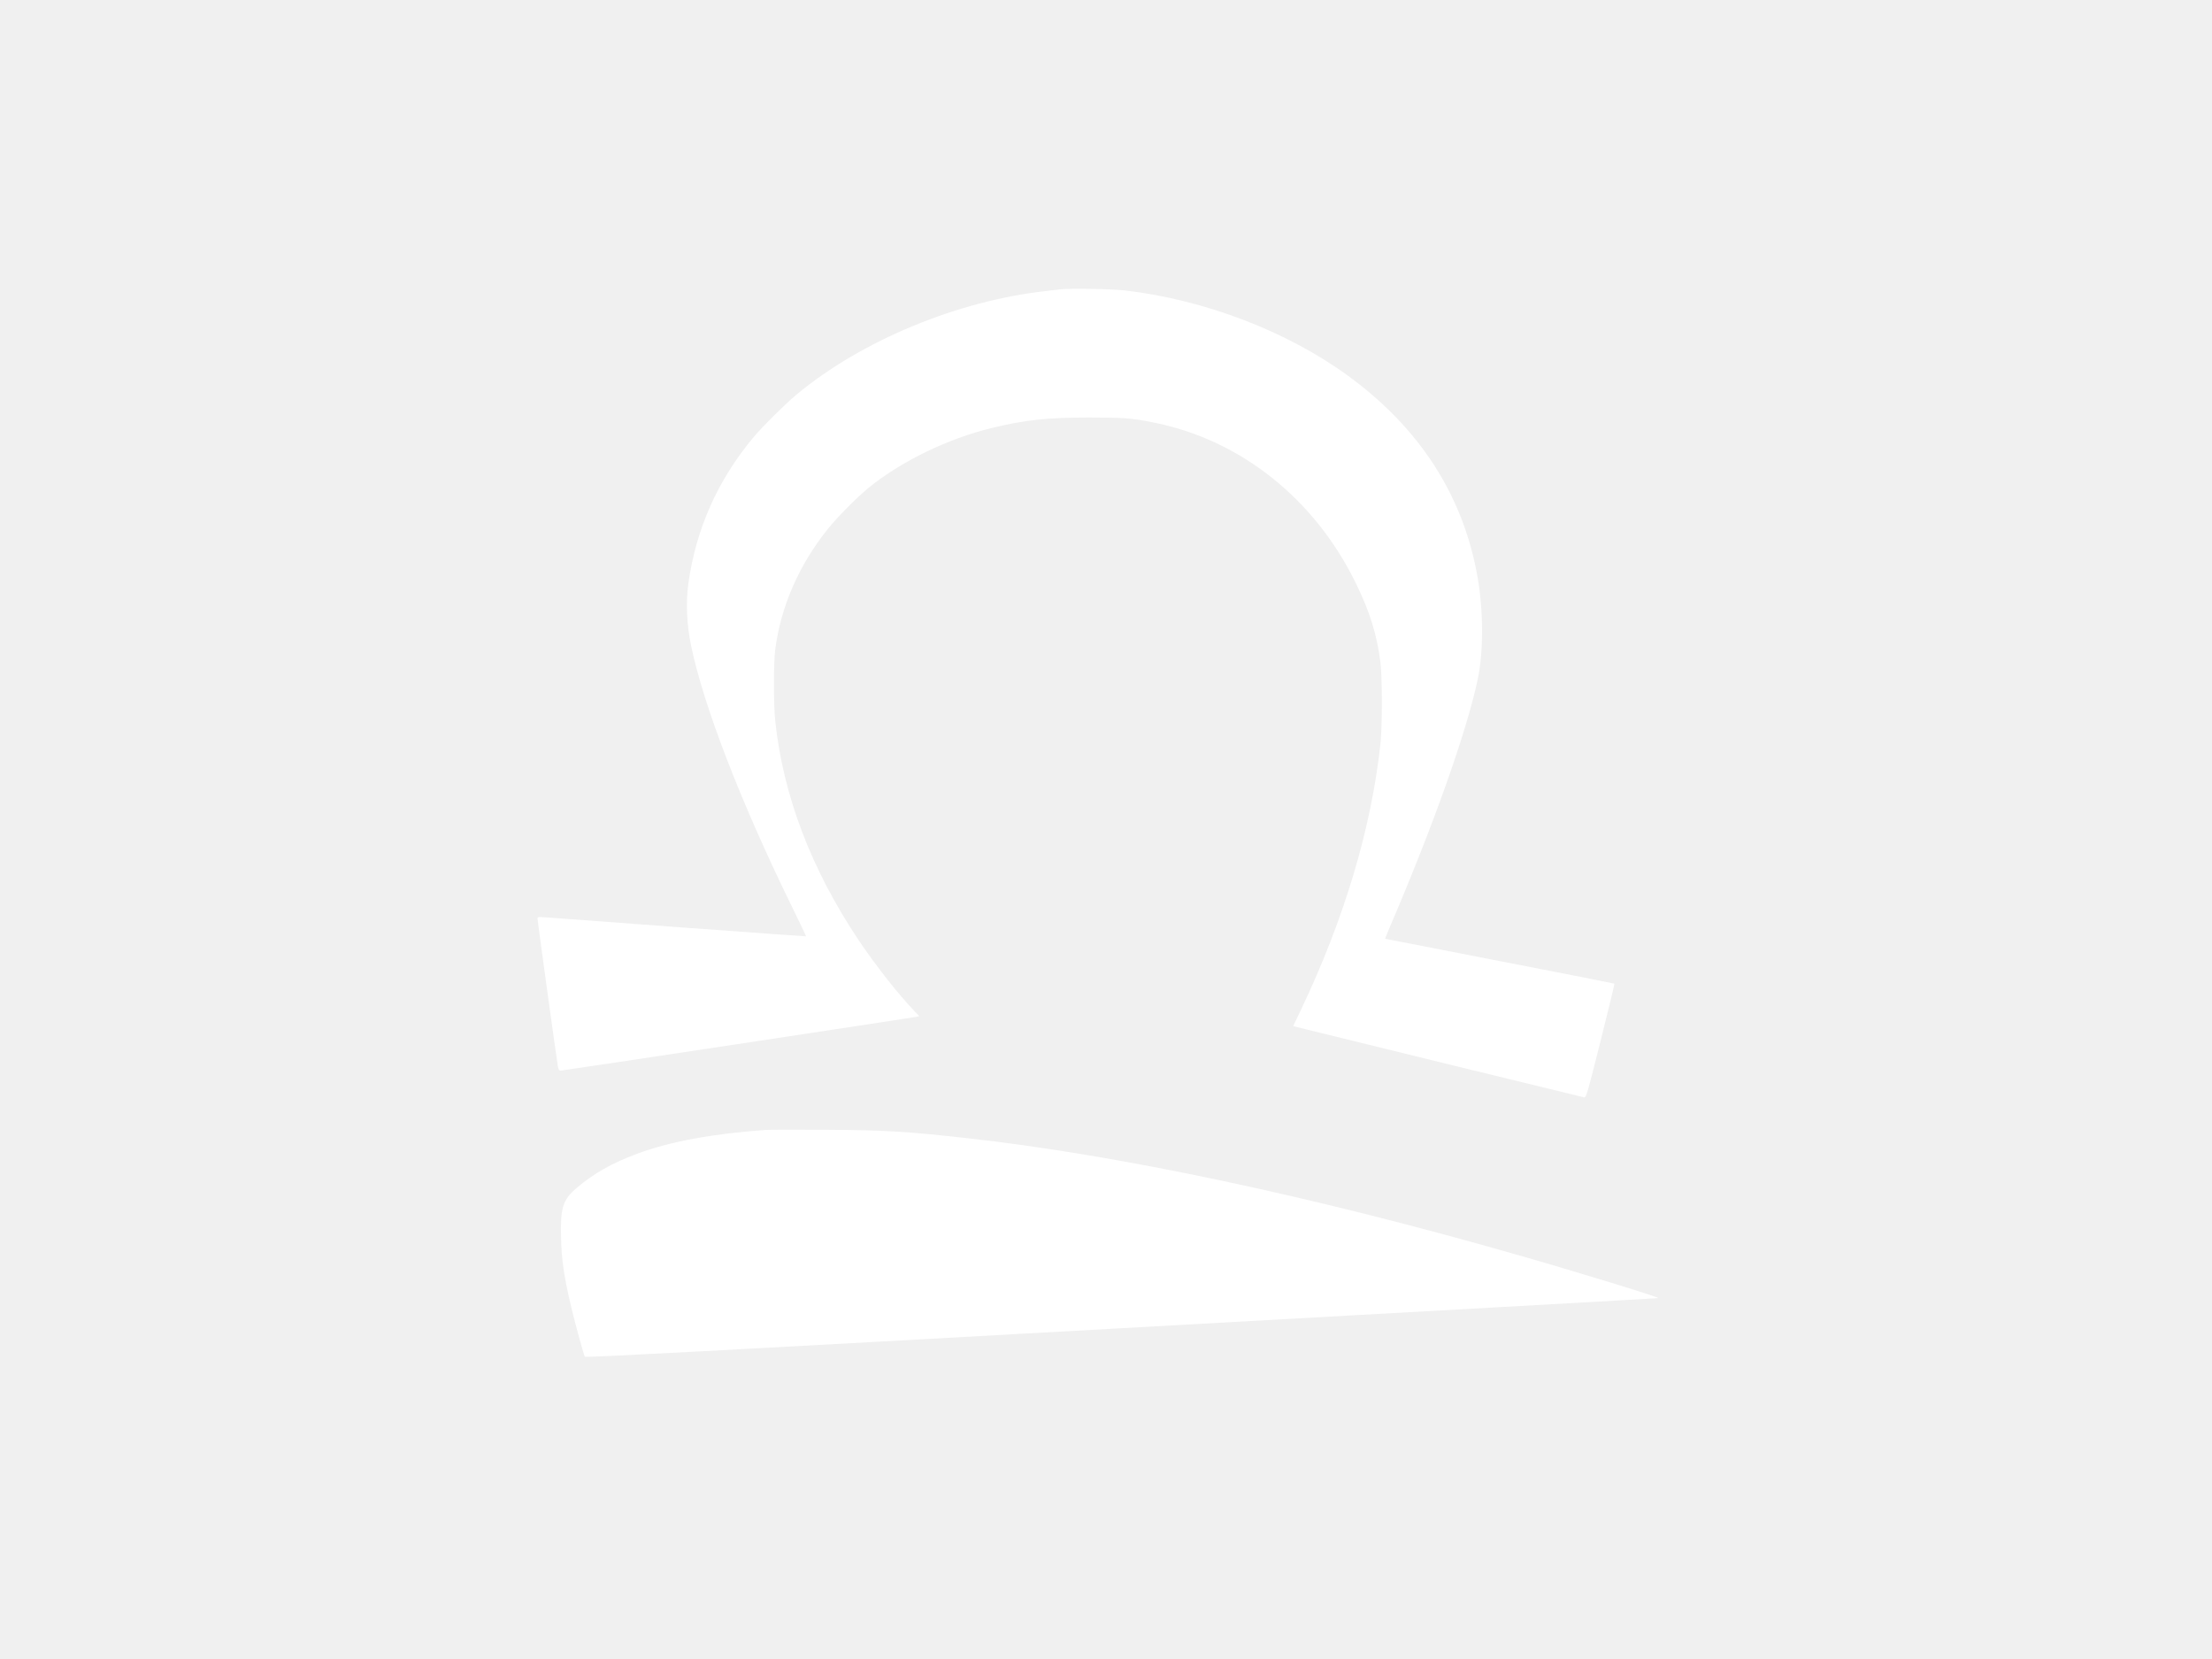
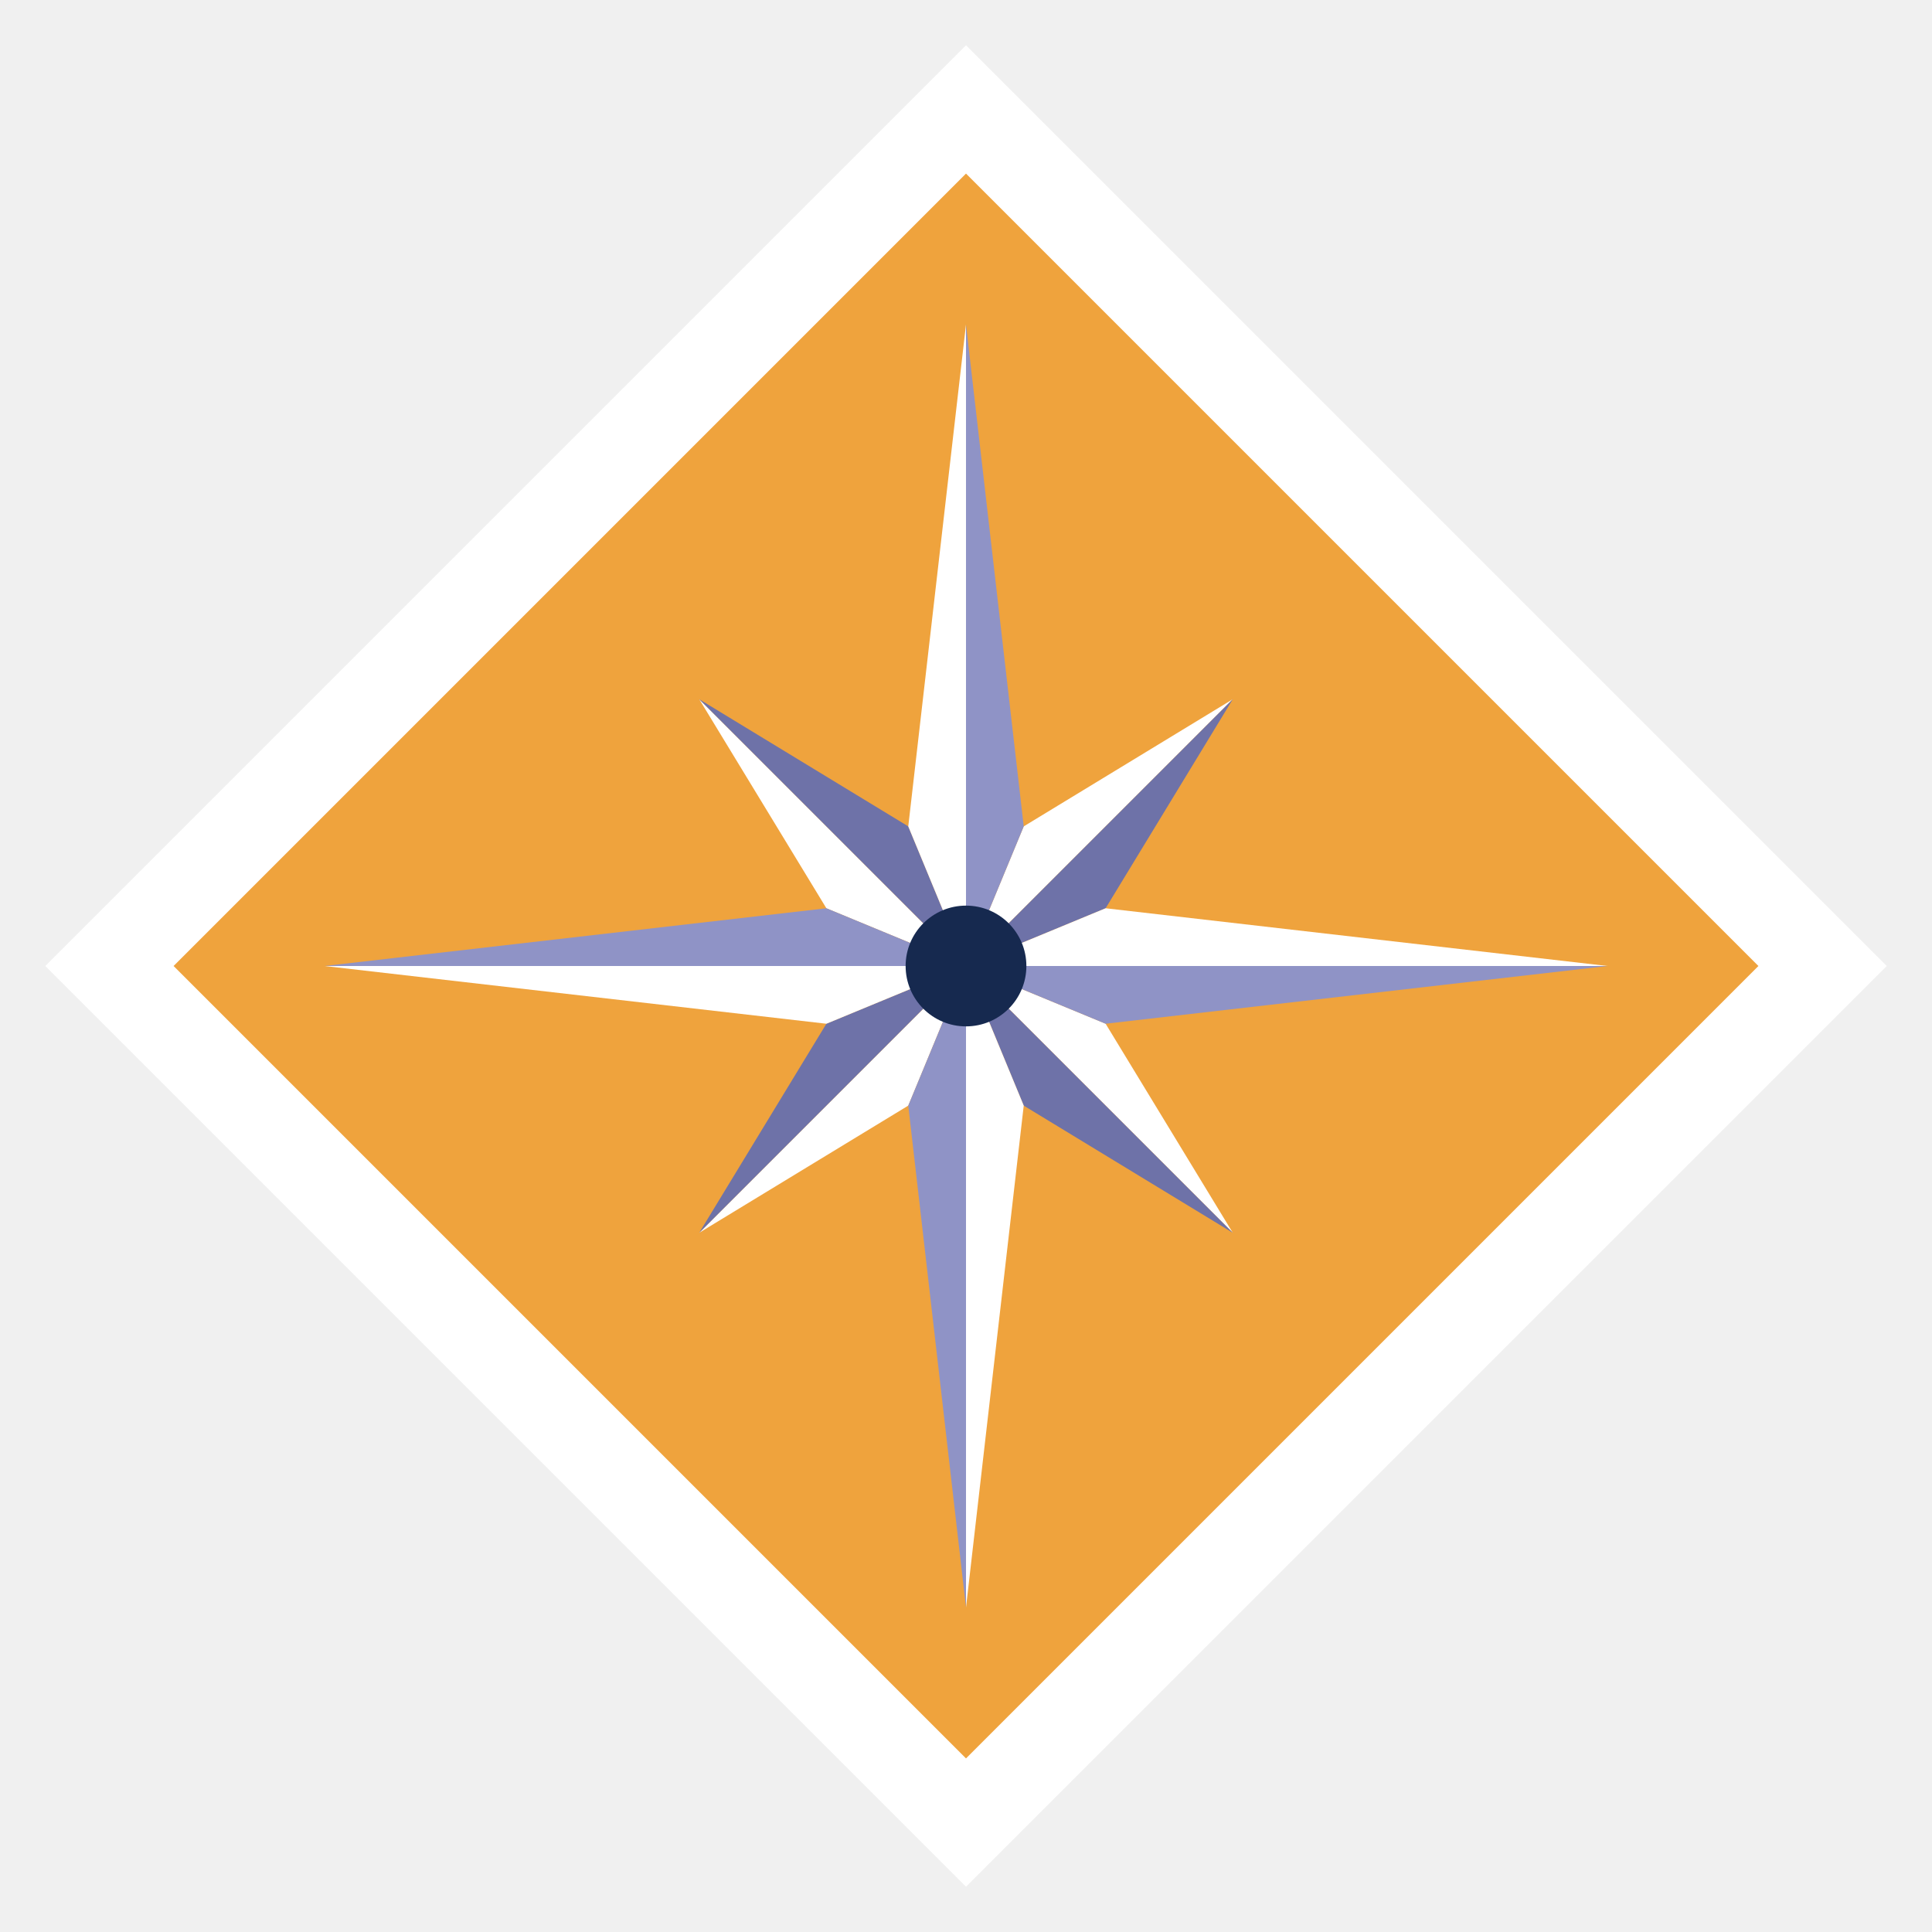
- <svg xmlns="http://www.w3.org/2000/svg" version="1.0" width="2000pt" height="1500pt" viewBox="0 0 2000 1500" preserveAspectRatio="xMidYMid meet">
-   <g transform="translate(0,1500) scale(0.1,-0.1)" fill="#FFFFFF" stroke="none">
-     <path d="M9585 12384 c-16 -2 -73 -9 -125 -15 -801 -88 -1669 -448 -2255 -934 -107 -89 -300 -280 -390 -386 -323 -385 -522 -829 -591 -1324 -24 -173 -15 -373 25 -565 113 -543 445 -1404 907 -2349 74 -151 133 -275 132 -277 -2 -2 -2026 146 -2345 171 -78 6 -83 6 -83 -12 0 -19 173 -1274 185 -1340 4 -24 11 -33 25 -33 20 0 3164 476 3214 486 l28 6 -45 47 c-145 151 -351 413 -504 641 -429 642 -683 1309 -754 1985 -15 142 -15 524 0 640 51 392 214 766 478 1095 84 105 262 284 367 370 295 239 713 443 1108 539 302 74 506 96 883 96 317 0 387 -5 590 -46 779 -156 1447 -685 1820 -1444 130 -262 197 -481 227 -730 16 -139 16 -571 0 -725 -82 -765 -326 -1584 -720 -2412 l-70 -146 122 -30 c243 -61 2492 -611 2510 -614 18 -3 31 46 148 511 71 282 127 515 125 517 -2 2 -468 94 -1037 204 -568 110 -1034 201 -1036 202 -1 2 18 50 43 108 391 911 694 1764 794 2238 53 250 52 618 -2 927 -130 735 -521 1343 -1170 1817 -552 403 -1300 689 -2019 772 -122 14 -493 20 -585 10z" />
-     <path d="M6930 4784 c-486 -34 -872 -105 -1170 -216 -228 -85 -391 -177 -545 -308 -128 -109 -150 -181 -142 -460 5 -184 23 -316 78 -560 31 -140 125 -487 137 -507 5 -9 1260 58 4852 258 2664 148 4848 270 4853 272 18 6 -738 238 -1288 395 -1847 529 -3597 900 -4960 1051 -547 61 -748 73 -1275 76 -267 1 -510 1 -540 -1z" />
-   </g>
+ <svg xmlns="http://www.w3.org/2000/svg" viewBox="0 0 512 512" role="img" aria-label="Forge — TRA compass mark">
+   <path d="M256 12 500 256 256 500 12 256Z" fill="#FFFFFF" />
+   <path d="M256 46 466 256 256 466 46 256Z" fill="#EFA33D" />
+   <defs>
+     <g id="card">
+       <polygon points="256,86 240.7,219 256,256" fill="#FFFFFF" />
+       <polygon points="256,86 271.3,219 256,256" fill="#8F93C6" />
+     </g>
+     <g id="diag">
+       <polygon points="326.7,185.3 271.3,219 256,256" fill="#FFFFFF" />
+       <polygon points="326.7,185.3 293,240.7 256,256" fill="#6E72A8" />
+     </g>
+   </defs>
+   <use href="#diag" />
+   <use href="#diag" transform="rotate(90 256 256)" />
+   <use href="#diag" transform="rotate(180 256 256)" />
+   <use href="#diag" transform="rotate(270 256 256)" />
+   <use href="#card" />
+   <use href="#card" transform="rotate(90 256 256)" />
+   <use href="#card" transform="rotate(180 256 256)" />
+   <use href="#card" transform="rotate(270 256 256)" />
+   <circle cx="256" cy="256" r="16" fill="#16294F" />
</svg>
